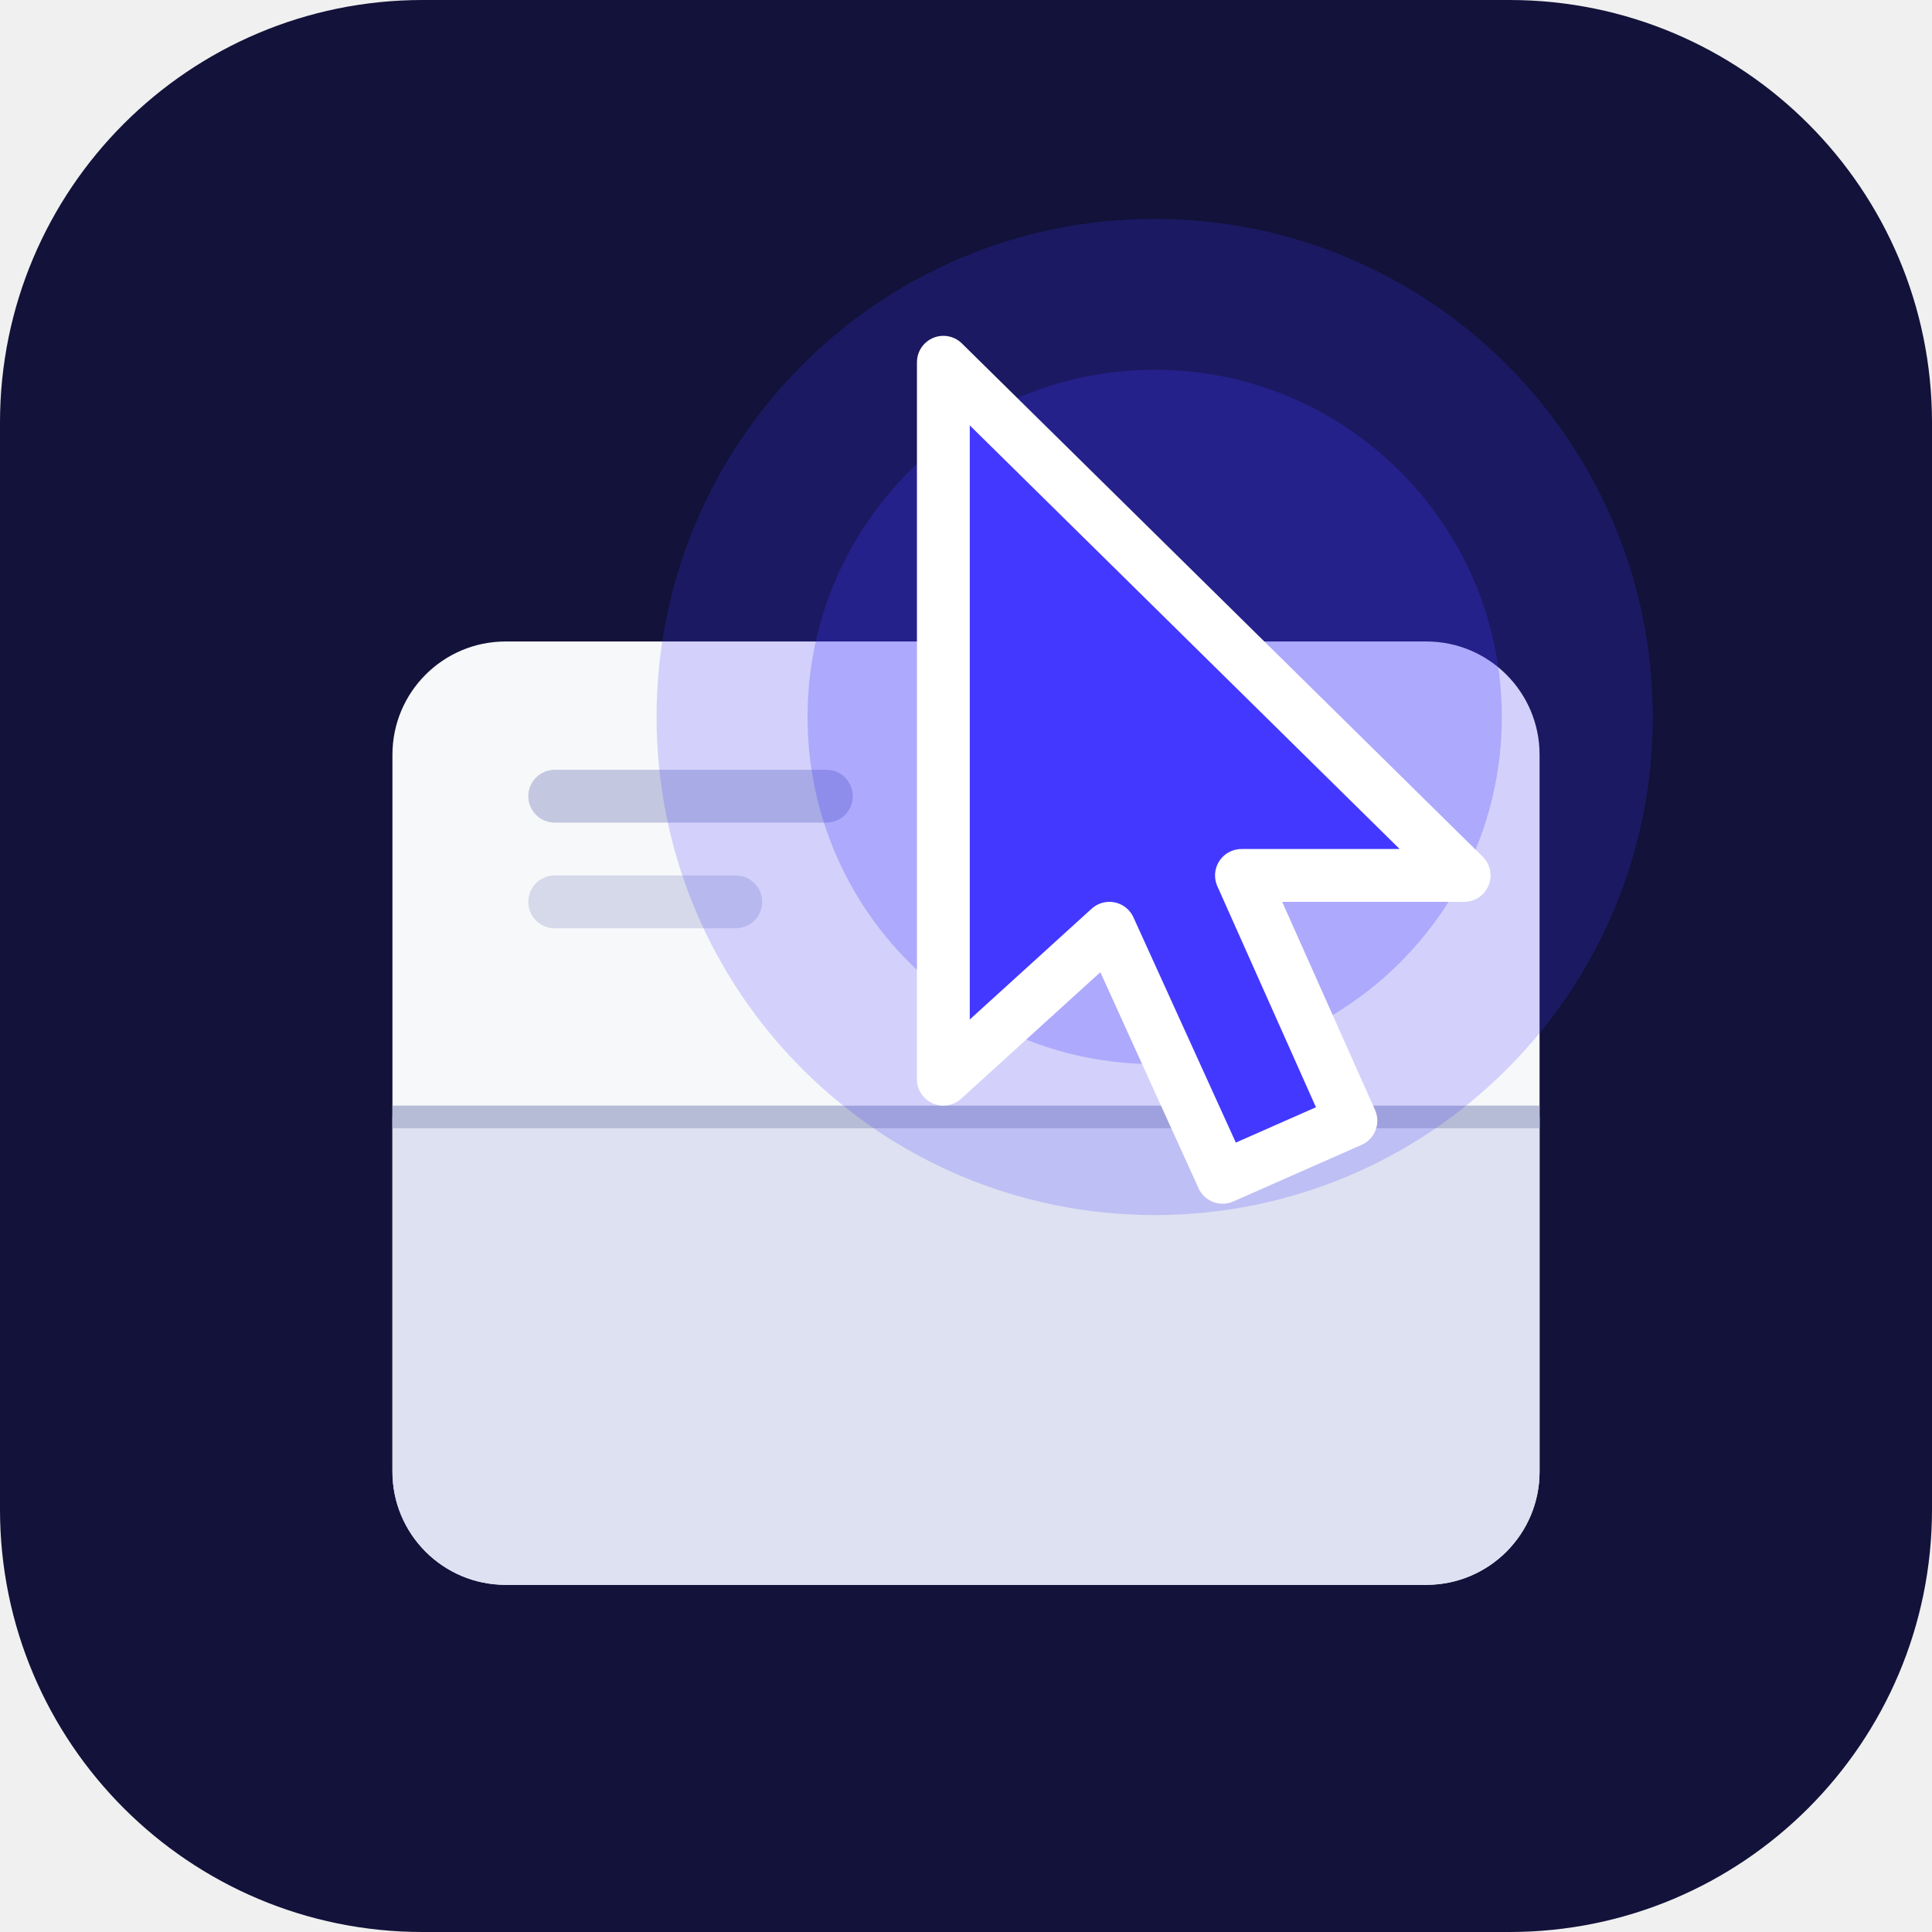
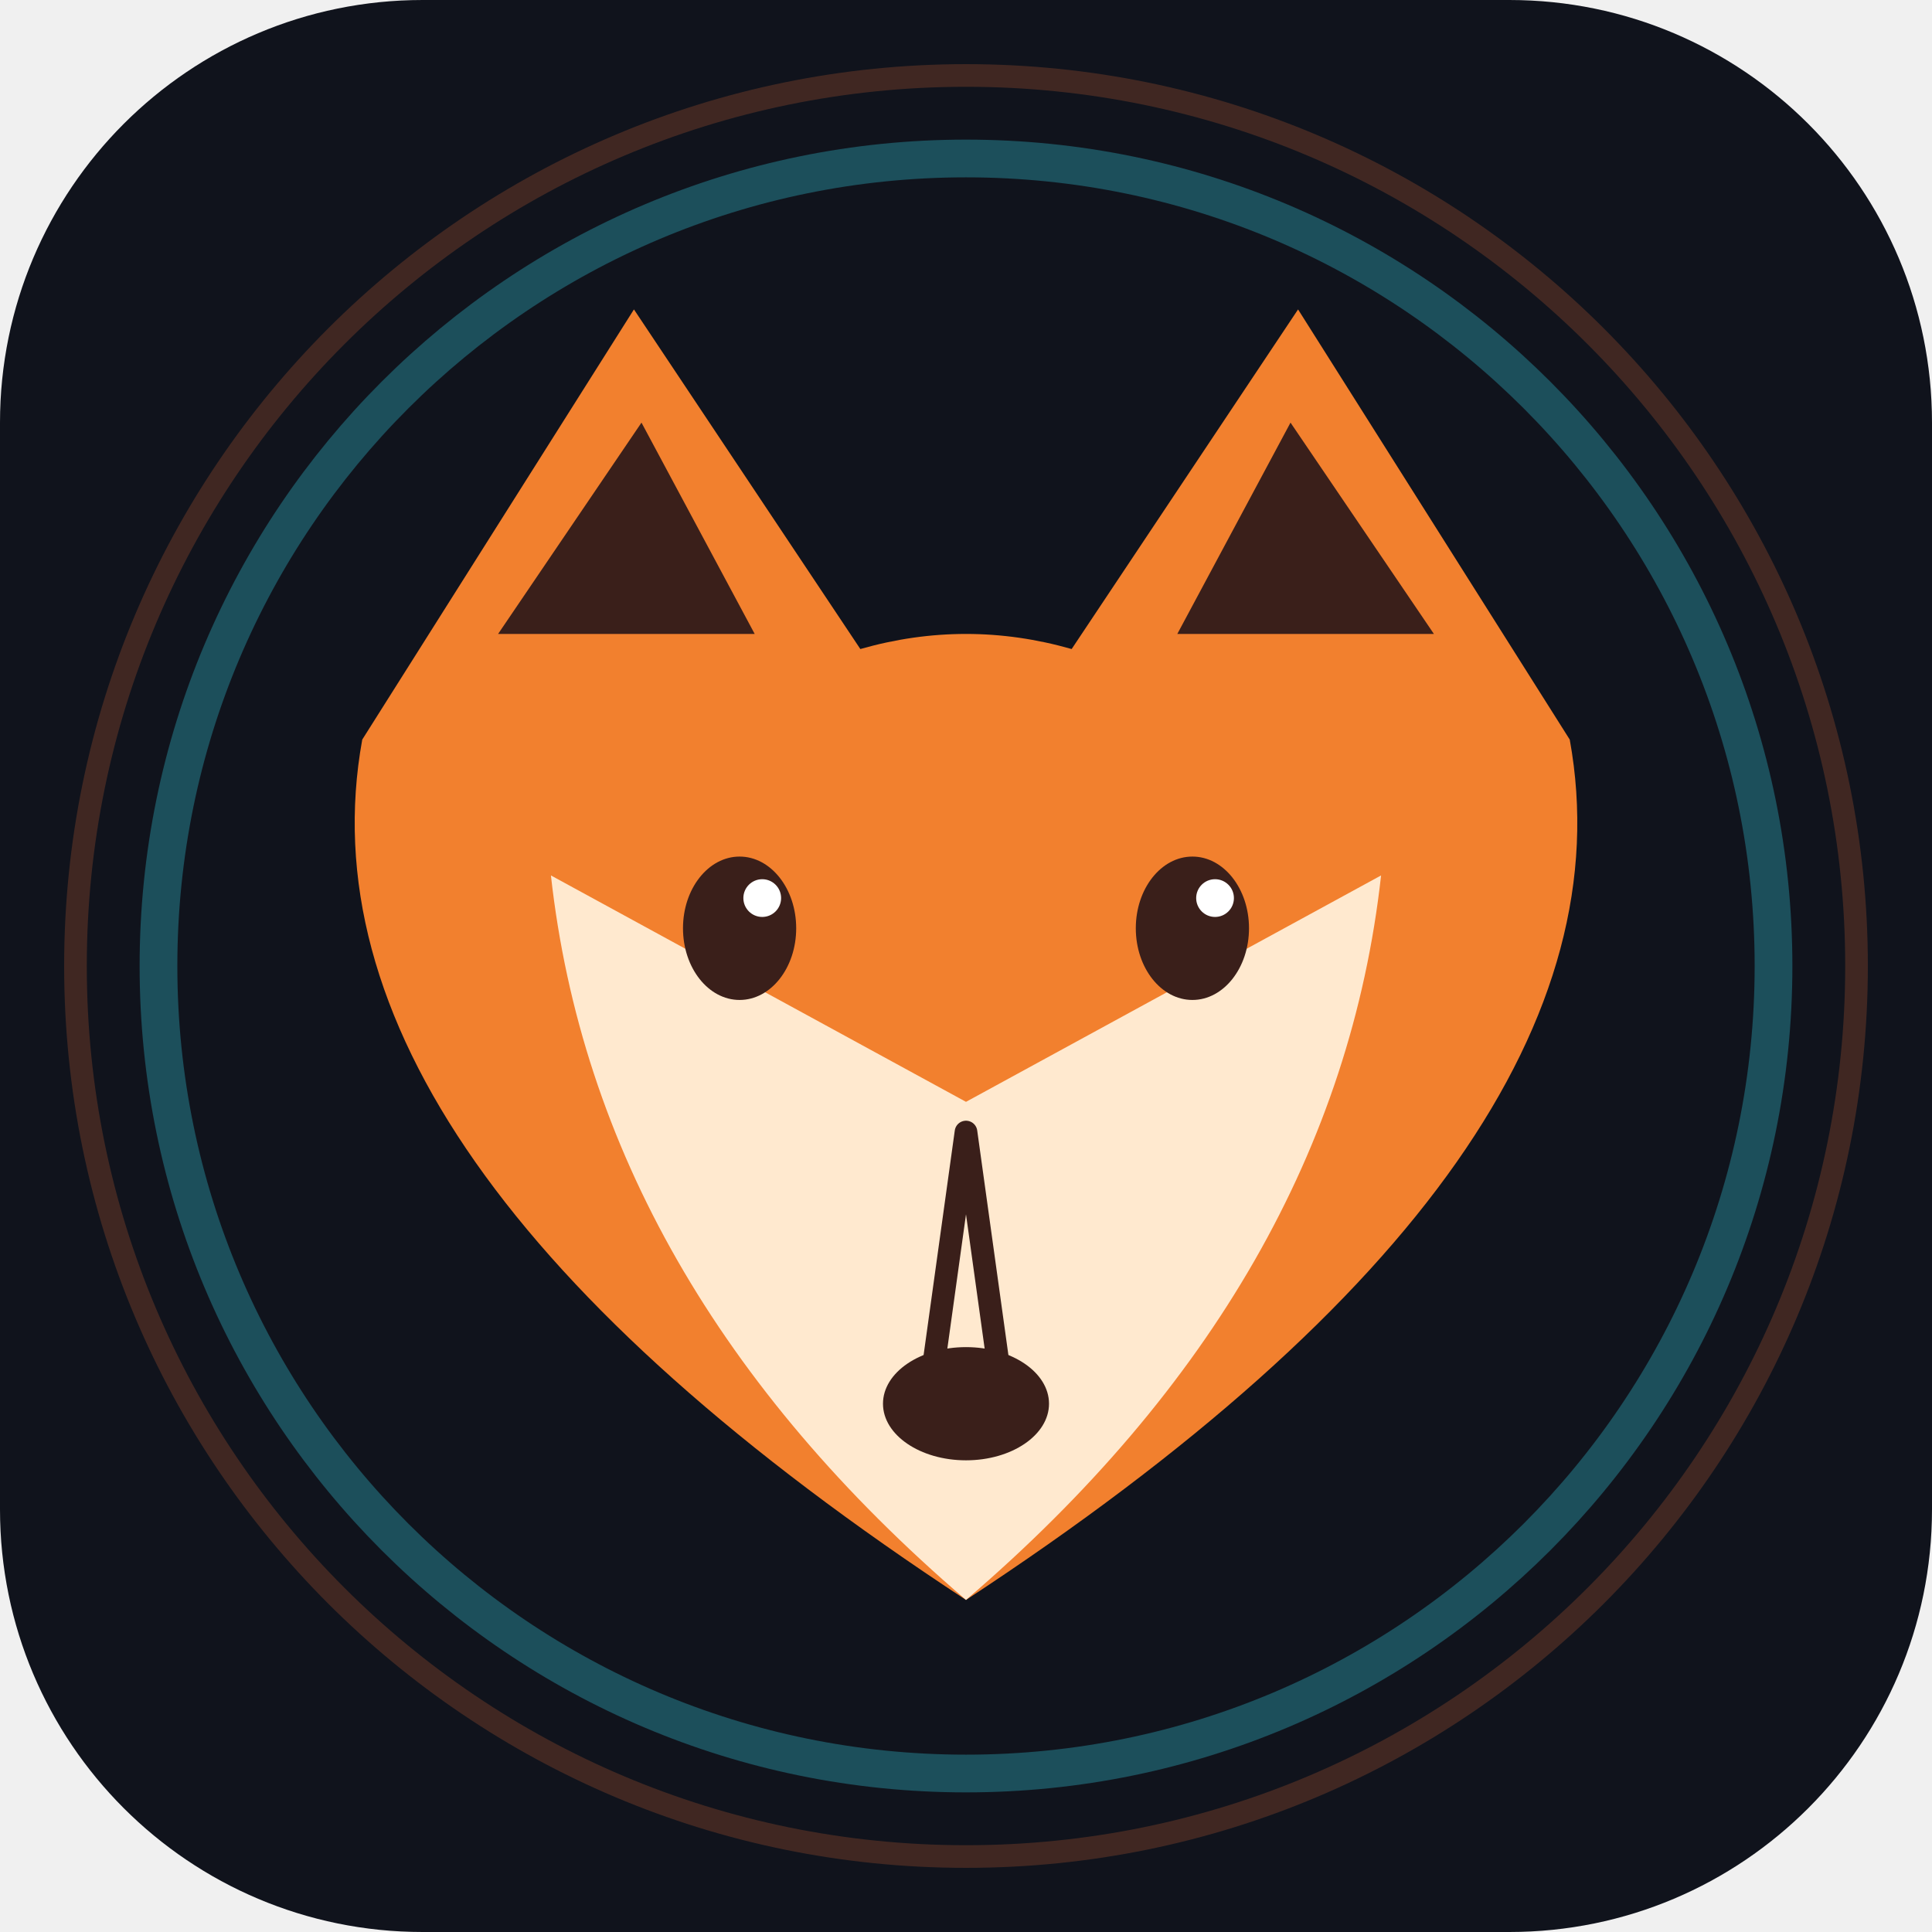
<svg xmlns="http://www.w3.org/2000/svg" viewBox="0 0 512 512">
-   <rect width="512" height="512" rx="112" fill="#12123a" />
-   <rect x="104" y="170" width="304" height="250" rx="30" fill="#f7f8fa" />
-   <path d="M104 296H408V390a30 30 0 0 1-30 30H134a30 30 0 0 1-30-30Z" fill="#dde1f1" />
-   <rect x="104" y="293" width="304" height="6" fill="#b6bcd6" />
-   <rect x="140" y="204" width="86" height="14" rx="7" fill="#c3c8e0" />
-   <rect x="140" y="232" width="62" height="14" rx="7" fill="#d5d9ea" />
-   <circle cx="306" cy="190" r="132" fill="#4338ff" opacity="0.2" />
-   <circle cx="306" cy="190" r="92" fill="#4338ff" opacity="0.26" />
-   <path d="M250 96V286L294 246L324 312L358 297L329 232H388Z" fill="#4338ff" stroke="#ffffff" stroke-width="14" stroke-linejoin="round" />
+   <rect width="512" height="512" rx="112" fill="#10131c" />
+   <circle cx="256" cy="256" r="214" fill="none" stroke="#38e8ff" stroke-width="10" opacity="0.28" />
+   <circle cx="256" cy="256" r="236" fill="none" stroke="#ff7a3d" stroke-width="6" opacity="0.2" />
+   <path d="M96 196 L168 82 L228 172 Q256 164 284 172 L344 82 L416 196 Q436 306 256 424 Q76 306 96 196 Z" fill="#f2802e" />
+   <path d="M132 168 L170 112 L200 168 Z" fill="#3a1f1a" />
+   <path d="M380 168 L342 112 L312 168 Z" fill="#3a1f1a" />
+   <path d="M256 292 L146 232 Q158 340 256 424 Q354 340 366 232 Z" fill="#ffe9cf" />
+   <ellipse cx="196" cy="246" rx="15" ry="19" fill="#3a1f1a" />
+   <ellipse cx="316" cy="246" rx="15" ry="19" fill="#3a1f1a" />
+   <circle cx="202" cy="238" r="5" fill="#ffffff" />
+   <circle cx="322" cy="238" r="5" fill="#ffffff" />
+   <ellipse cx="256" cy="372" rx="22" ry="15" fill="#3a1f1a" />
+   <path d="M256 300 L246 372 M256 300 L266 372" stroke="#3a1f1a" stroke-width="6" stroke-linecap="round" />
</svg>
